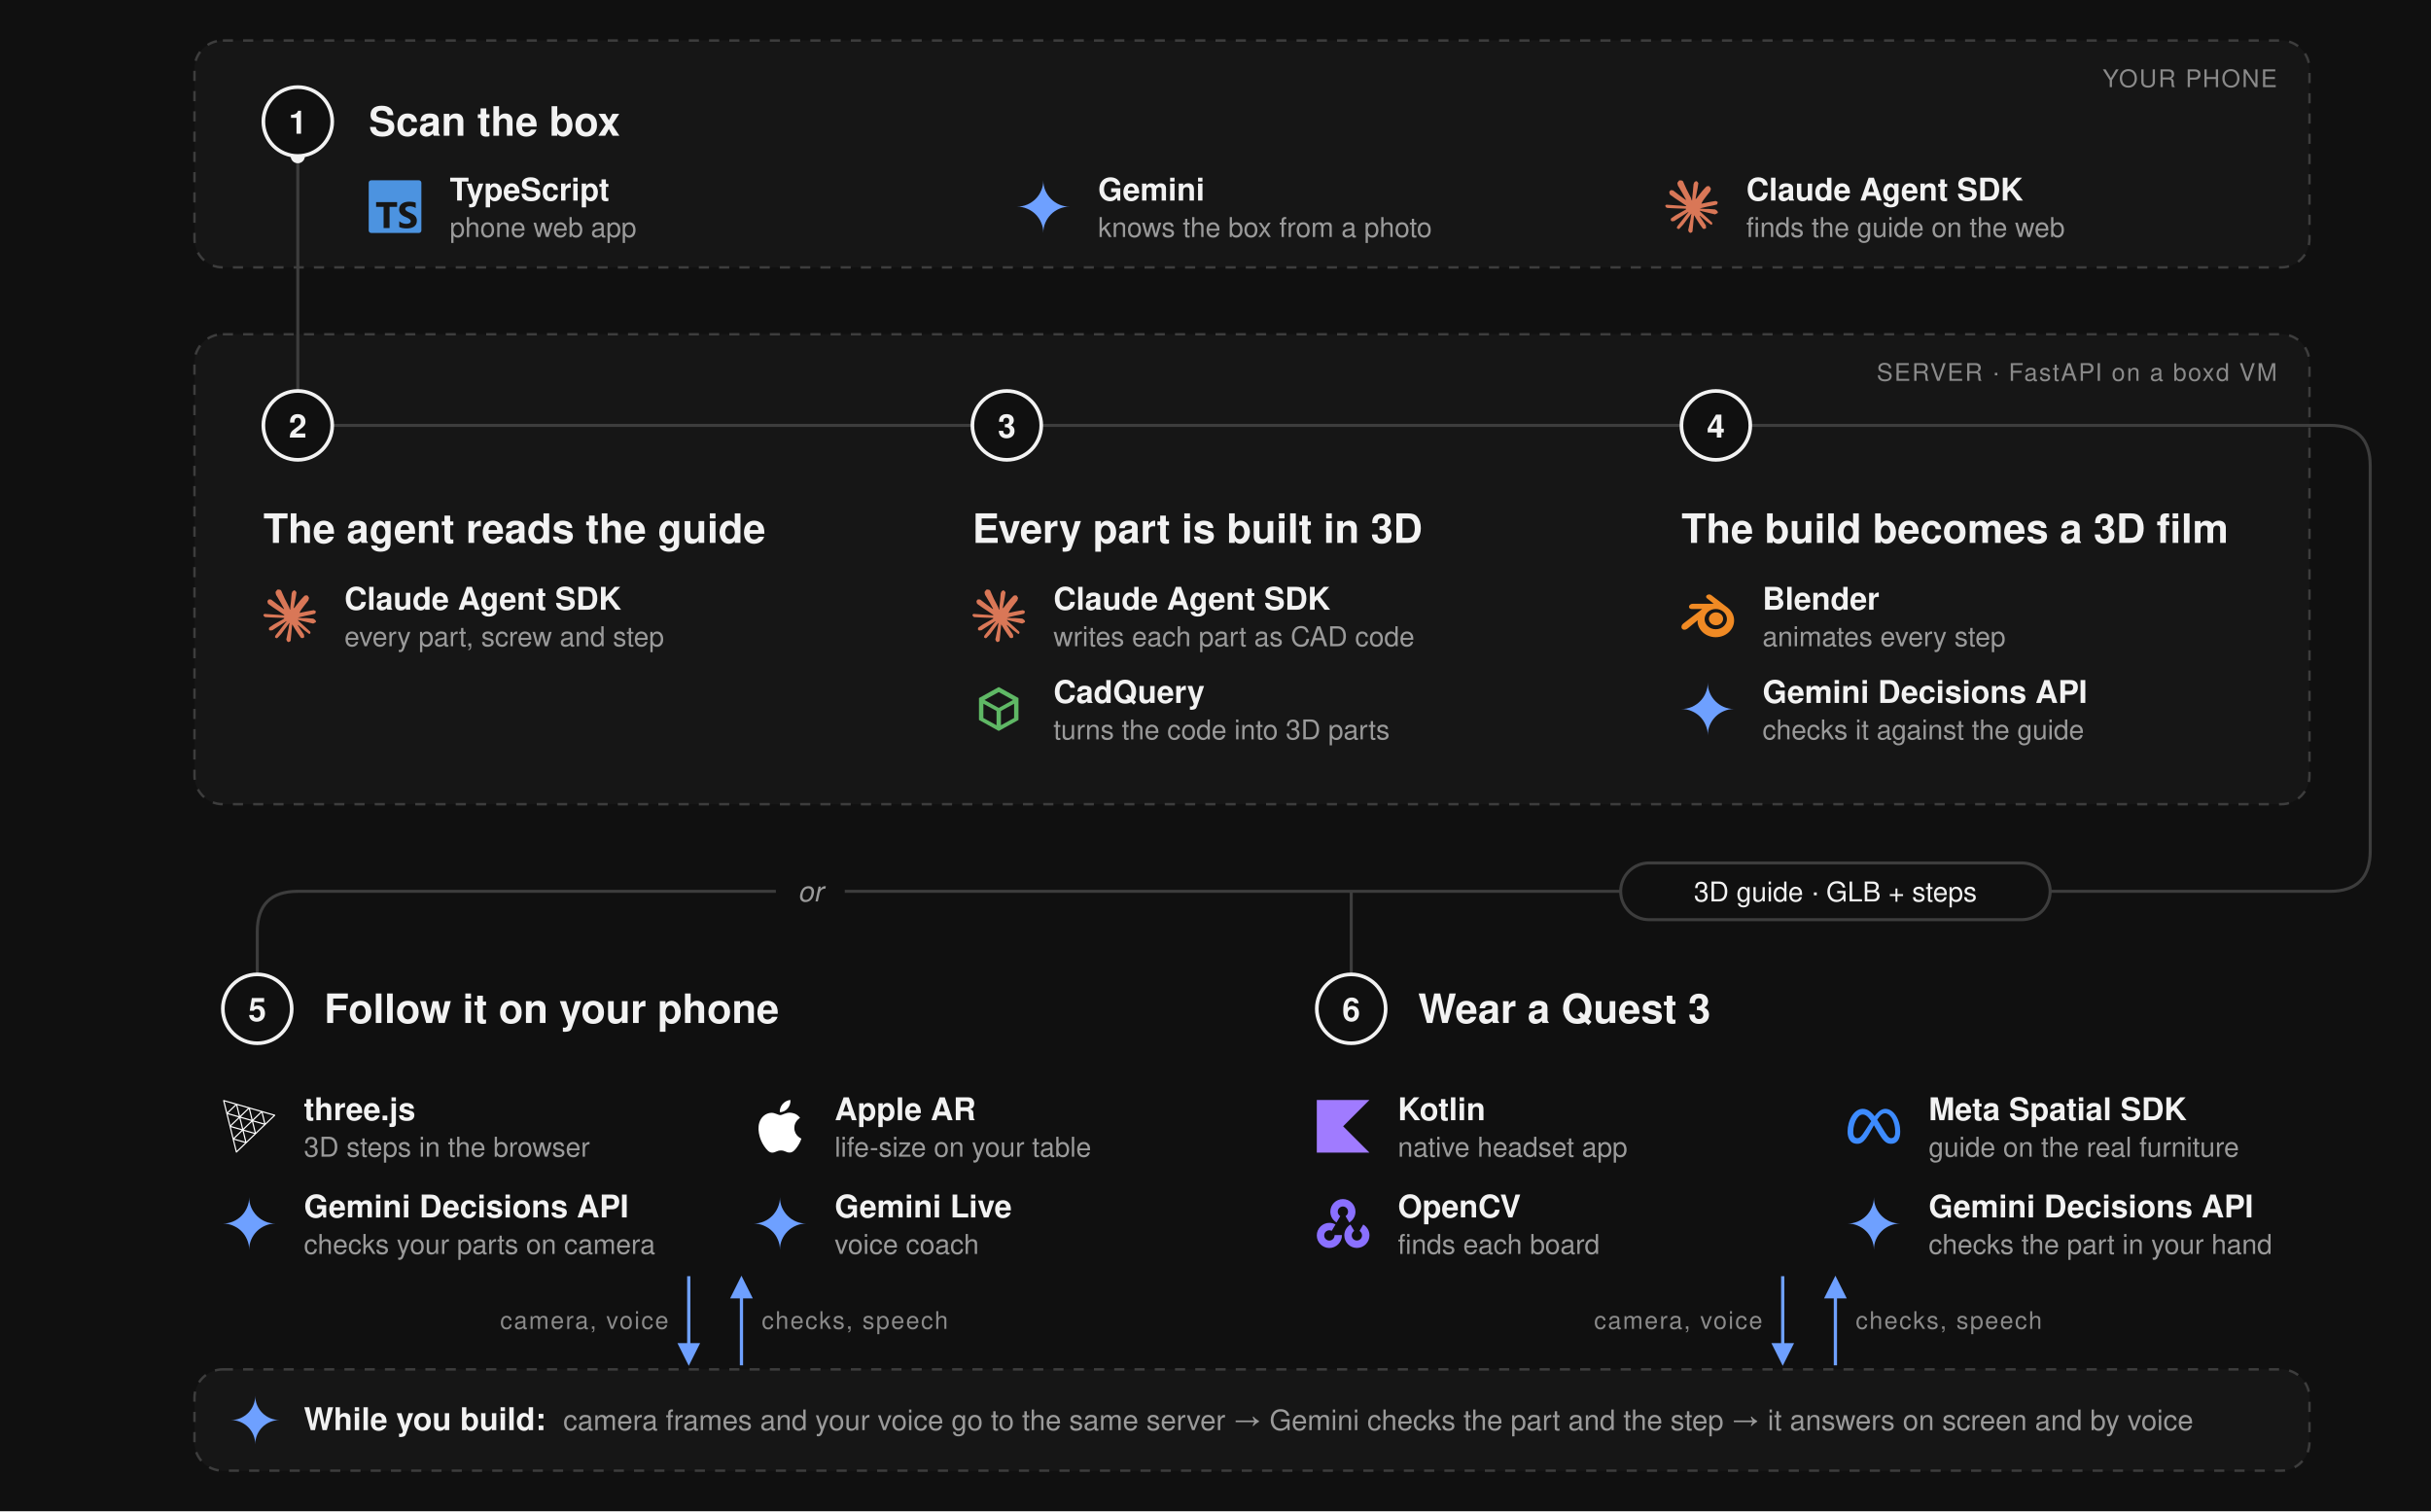
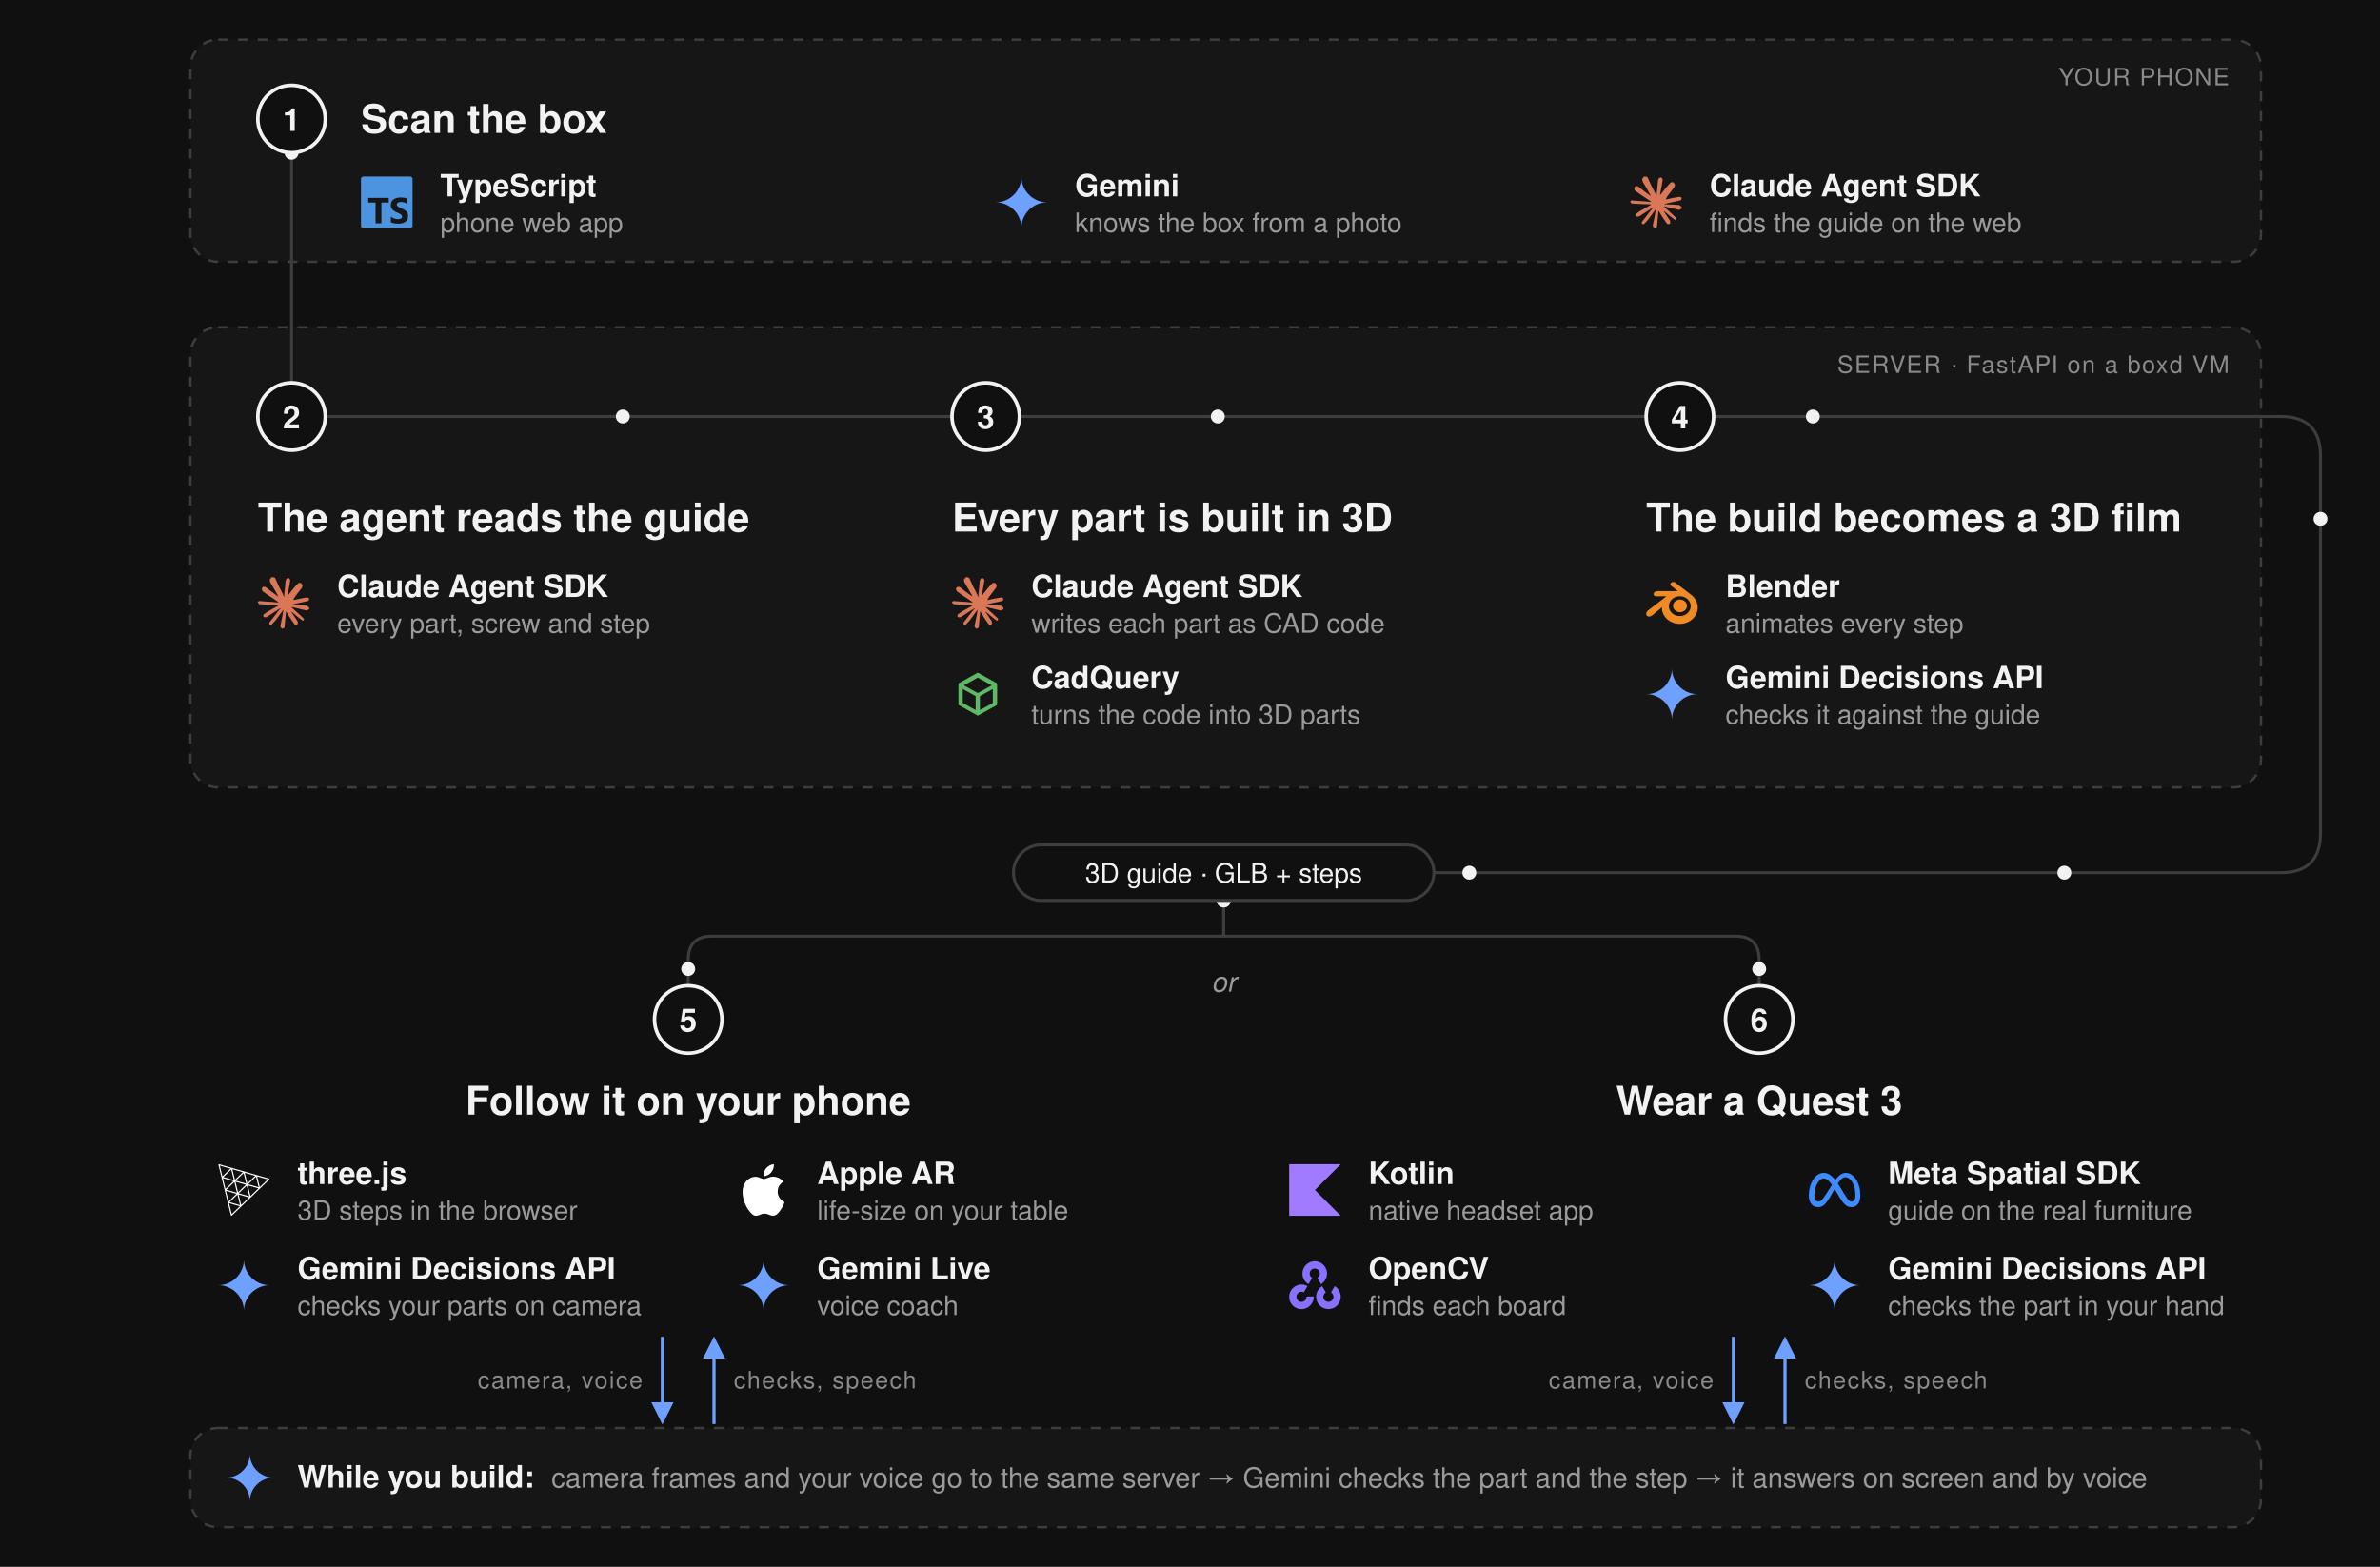
- <svg xmlns="http://www.w3.org/2000/svg" viewBox="0 0 1200 746" width="1200" height="746" role="img" aria-label="How it works, top to bottom. 1 Scan the box: TypeScript web app, Gemini, Claude Agent SDK web search. Then on the server, a FastAPI app on a boxd VM: 2 the agent reads the guide (Claude Agent SDK), 3 every part is built in 3D (Claude Agent SDK, CadQuery), 4 the build becomes a 3D film (Blender, Gemini Decisions API). The 3D guide then goes to either 5 your phone (three.js, Apple AR, Gemini Decisions API, Gemini Live) or 6 a Quest 3 (Kotlin, Meta Spatial SDK, OpenCV, Gemini Decisions API). While you build, camera frames and voice go to the server and checks and speech come back">
-   <style>text{font-family:"Helvetica Neue",Helvetica,Arial,sans-serif}.t{font-size:20px;font-weight:600;fill:#f2f2f2}.n{font-size:15.5px;font-weight:600;fill:#f2f2f2}.r{font-size:13.5px;fill:#9a9a9a}.no{font-size:16px;font-weight:600;fill:#f2f2f2;text-anchor:middle}.or{font-size:14px;fill:#9a9a9a;text-anchor:middle;font-style:italic}.rail{fill:none;stroke:#3d3d3d;stroke-width:1.5}.zone{fill:#161616;stroke:#3d3d3d;stroke-width:1.2;stroke-dasharray:5 5}.zl{font-size:12px;fill:#8a8a8a;letter-spacing:.06em}.tag{font-size:13.5px;fill:#f2f2f2;text-anchor:middle}.fb{fill:none;stroke:#6ea0ff;stroke-width:1.6}.dot{fill:none;stroke:#f2f2f2;stroke-width:7;stroke-linecap:round;stroke-dasharray:.1 2700;animation:run 9s linear infinite}@keyframes run{from{stroke-dashoffset:0}to{stroke-dashoffset:-2700}}@media (prefers-reduced-motion:reduce){.dot{display:none}}</style>
+ <svg xmlns="http://www.w3.org/2000/svg" viewBox="0 0 1200 790" width="1200" height="790" role="img" aria-label="How it works, top to bottom. 1 Scan the box: TypeScript web app, Gemini, Claude Agent SDK web search. Then on the server, a FastAPI app on a boxd VM: 2 the agent reads the guide (Claude Agent SDK), 3 every part is built in 3D (Claude Agent SDK, CadQuery), 4 the build becomes a 3D film (Blender, Gemini Decisions API). The 3D guide then goes to either 5 your phone (three.js, Apple AR, Gemini Decisions API, Gemini Live) or 6 a Quest 3 (Kotlin, Meta Spatial SDK, OpenCV, Gemini Decisions API). While you build, camera frames and voice go to the server and checks and speech come back">
+   <style>text{font-family:"Helvetica Neue",Helvetica,Arial,sans-serif}.t{font-size:20px;font-weight:600;fill:#f2f2f2}.n{font-size:15.5px;font-weight:600;fill:#f2f2f2}.r{font-size:13.5px;fill:#9a9a9a}.no{font-size:16px;font-weight:600;fill:#f2f2f2;text-anchor:middle}.or{font-size:14px;fill:#9a9a9a;text-anchor:middle;font-style:italic}.rail{fill:none;stroke:#3d3d3d;stroke-width:1.5}.zone{fill:#161616;stroke:#3d3d3d;stroke-width:1.2;stroke-dasharray:5 5}.zl{font-size:12px;fill:#8a8a8a;letter-spacing:.06em}.tag{font-size:13.5px;fill:#f2f2f2;text-anchor:middle}.fb{fill:none;stroke:#6ea0ff;stroke-width:1.6}.dot{fill:none;stroke:#f2f2f2;stroke-width:7;stroke-linecap:round;stroke-dasharray:.01 300}.d1{animation:trunk 9s linear infinite}.d2{animation:fork 9s linear infinite}@keyframes trunk{0%{stroke-dashoffset:0;opacity:1}85%{stroke-dashoffset:-100;opacity:1}85.1%,100%{stroke-dashoffset:-100;opacity:0}}@keyframes fork{0%,84.9%{stroke-dashoffset:0;opacity:0}85%{stroke-dashoffset:0;opacity:1}100%{stroke-dashoffset:-100;opacity:1}}@media (prefers-reduced-motion:reduce){.dot{display:none}}</style>
  <defs>
    <marker id="a" viewBox="0 0 10 10" refX="8" refY="5" markerWidth="7" markerHeight="7" orient="auto-start-reverse">
      <path d="M0 0L10 5L0 10z" fill="#6ea0ff" />
    </marker>
  </defs>
-   <rect width="1200" height="746" fill="#101010" />
+   <rect width="1200" height="790" fill="#101010" />
  <rect x="96" y="20" width="1044" height="112" rx="14" class="zone" />
  <text x="1124" y="43" class="zl" style="text-anchor:end">YOUR PHONE</text>
  <rect x="96" y="165" width="1044" height="232" rx="14" class="zone" />
  <text x="1124" y="188" class="zl" style="text-anchor:end">SERVER · FastAPI on a boxd VM</text>
-   <path class="rail" d="M147 77V210H1150Q1170 210 1170 230V420Q1170 440 1150 440H147Q127 440 127 460V481" />
-   <path class="rail" d="M667 440V481" />
-   <path class="dot" d="M147 77V210H1150Q1170 210 1170 230V420Q1170 440 1150 440H147Q127 440 127 460V481" />
+   <path class="rail" d="M147 77V210H1150Q1170 210 1170 230V420Q1170 440 1150 440H723" />
+   <path class="rail" d="M617 454V472H359Q347 472 347 484V497" />
+   <path class="rail" d="M617 454V472H875Q887 472 887 484V497" />
+   <path class="dot d1" pathLength="100" d="M147 77V210H1150Q1170 210 1170 230V420Q1170 440 1150 440H723" />
+   <path class="dot d2" pathLength="100" d="M617 454V472H359Q347 472 347 484V497" />
+   <path class="dot d2" pathLength="100" d="M617 454V472H875Q887 472 887 484V497" />
  <circle cx="147" cy="60" r="17" fill="#101010" stroke="#f2f2f2" stroke-width="1.8" />
  <text x="147" y="66" class="no">1</text>
  <text x="182" y="67" class="t">Scan the box</text>
  <path transform="translate(182,89) scale(1.0833)" fill="#4c93e0" d="M1.125 0C.502 0 0 .502 0 1.125v21.75C0 23.498.502 24 1.125 24h21.75c.623 0 1.125-.502 1.125-1.125V1.125C24 .502 23.498 0 22.875 0zm17.363 9.75c.612 0 1.154.037 1.627.111a6.38 6.38 0 0 1 1.306.34v2.458a3.95 3.95 0 0 0-.643-.361 5.093 5.093 0 0 0-.717-.26 5.453 5.453 0 0 0-1.426-.2c-.3 0-.573.028-.819.086a2.1 2.1 0 0 0-.623.242c-.17.104-.3.229-.393.374a.888.888 0 0 0-.14.49c0 .196.053.373.156.529.104.156.252.304.443.444s.423.276.696.41c.273.135.582.274.926.416.47.197.892.407 1.266.628.374.222.695.473.963.753.268.279.472.598.614.957.142.359.214.776.214 1.253 0 .657-.125 1.21-.373 1.656a3.033 3.033 0 0 1-1.012 1.085 4.38 4.38 0 0 1-1.487.596c-.566.12-1.163.18-1.79.18a9.916 9.916 0 0 1-1.84-.164 5.544 5.544 0 0 1-1.512-.493v-2.63a5.033 5.033 0 0 0 3.237 1.2c.333 0 .624-.03.872-.09.249-.06.456-.144.623-.25.166-.108.29-.234.373-.38a1.023 1.023 0 0 0-.074-1.089 2.12 2.12 0 0 0-.537-.5 5.597 5.597 0 0 0-.807-.444 27.72 27.72 0 0 0-1.007-.436c-.918-.383-1.602-.852-2.053-1.405-.45-.553-.676-1.222-.676-2.005 0-.614.123-1.141.369-1.582.246-.441.58-.804 1.004-1.089a4.494 4.494 0 0 1 1.47-.629 7.536 7.536 0 0 1 1.77-.201zm-15.113.188h9.563v2.166H9.506v9.646H6.789v-9.646H3.375z" />
  <text x="222" y="99" class="n">TypeScript</text>
  <text x="222" y="117" class="r">phone web app</text>
  <path transform="translate(502,89) scale(1.0833)" fill="#6ea0ff" d="M11.04 19.32Q12 21.51 12 24q0-2.49.93-4.68.96-2.19 2.58-3.81t3.81-2.55Q21.51 12 24 12q-2.49 0-4.68-.93a12.3 12.3 0 0 1-3.81-2.58 12.3 12.3 0 0 1-2.58-3.81Q12 2.49 12 0q0 2.49-.96 4.68-.93 2.19-2.55 3.81a12.3 12.3 0 0 1-3.81 2.58Q2.49 12 0 12q2.49 0 4.68.96 2.19.93 3.81 2.55t2.55 3.81" />
  <text x="542" y="99" class="n">Gemini</text>
  <text x="542" y="117" class="r">knows the box from a photo</text>
  <path transform="translate(822,89) scale(1.0833)" fill="#D97757" d="m4.714 15.956 4.717-2.647.079-.231-.079-.128h-.231l-.789-.049-2.696-.073-2.337-.097-2.265-.121-.571-.121-.534-.704.055-.352.48-.322.686.061 1.518.103 2.277.158 1.651.097 2.447.255h.389l.055-.158-.134-.097-.103-.097L6.973 9.836l-2.55-1.688-1.336-.971-.723-.492-.364-.461-.158-1.008.656-.723.88.061.225.061.892.686 1.906 1.475 2.489 1.834.364.303.146-.103.018-.073-.164-.273-1.354-2.447-1.445-2.489-.643-1.032-.17-.619c-.061-.255-.103-.467-.103-.729L6.287.134 6.7 0l.996.134.419.364.619 1.415 1.002 2.228 1.554 3.03.455.898.243.832.091.255h.158v-.146l.128-1.706.237-2.095.231-2.696.079-.759.376-.911.747-.492.583.279.48.686-.067.443-.285 1.852-.559 2.902-.364 1.943h.212l.243-.243.984-1.305 1.651-2.064.729-.82.85-.905.546-.431h1.032l.759 1.129-.34 1.166-1.062 1.348-.88 1.141-1.263 1.7-.789 1.36.073.109.188-.018 2.853-.607 1.542-.279 1.84-.316.832.389.091.395-.328.807-1.967.486-2.307.461-3.436.814-.043.03.049.061 1.548.146.662.036h1.621l3.018.225.789.522.474.638-.079.486-1.214.619-1.639-.389-3.825-.911-1.311-.328h-.182v.109l1.093 1.069 2.003 1.809 2.507 2.331.128.577-.322.455-.34-.049-2.204-1.657-.85-.747-1.925-1.621h-.128v.17l.443.65 2.344 3.521.121 1.081-.17.352-.607.212-.668-.121-1.372-1.925L14.38 17.959l-1.141-1.943-.14.079-.674 7.255-.316.37-.729.279-.607-.461-.322-.747.322-1.475.389-1.925.316-1.53.285-1.9.17-.631-.012-.043-.14.018-1.433 1.967-2.18 2.945-1.724 1.846-.413.164-.716-.37.067-.662.401-.589 2.386-3.036 1.439-1.882.929-1.087-.006-.158h-.055l-6.338 4.116-1.129.146-.486-.455.061-.747.231-.243 1.906-1.311Z" />
  <text x="862" y="99" class="n">Claude Agent SDK</text>
  <text x="862" y="117" class="r">finds the guide on the web</text>
  <circle cx="147" cy="210" r="17" fill="#101010" stroke="#f2f2f2" stroke-width="1.8" />
  <text x="147" y="216" class="no">2</text>
  <text x="130" y="268" class="t">The agent reads the guide</text>
  <path transform="translate(130,291) scale(1.0833)" fill="#D97757" d="m4.714 15.956 4.717-2.647.079-.231-.079-.128h-.231l-.789-.049-2.696-.073-2.337-.097-2.265-.121-.571-.121-.534-.704.055-.352.48-.322.686.061 1.518.103 2.277.158 1.651.097 2.447.255h.389l.055-.158-.134-.097-.103-.097L6.973 9.836l-2.55-1.688-1.336-.971-.723-.492-.364-.461-.158-1.008.656-.723.88.061.225.061.892.686 1.906 1.475 2.489 1.834.364.303.146-.103.018-.073-.164-.273-1.354-2.447-1.445-2.489-.643-1.032-.17-.619c-.061-.255-.103-.467-.103-.729L6.287.134 6.7 0l.996.134.419.364.619 1.415 1.002 2.228 1.554 3.03.455.898.243.832.091.255h.158v-.146l.128-1.706.237-2.095.231-2.696.079-.759.376-.911.747-.492.583.279.48.686-.067.443-.285 1.852-.559 2.902-.364 1.943h.212l.243-.243.984-1.305 1.651-2.064.729-.82.85-.905.546-.431h1.032l.759 1.129-.34 1.166-1.062 1.348-.88 1.141-1.263 1.7-.789 1.36.073.109.188-.018 2.853-.607 1.542-.279 1.84-.316.832.389.091.395-.328.807-1.967.486-2.307.461-3.436.814-.043.03.049.061 1.548.146.662.036h1.621l3.018.225.789.522.474.638-.079.486-1.214.619-1.639-.389-3.825-.911-1.311-.328h-.182v.109l1.093 1.069 2.003 1.809 2.507 2.331.128.577-.322.455-.34-.049-2.204-1.657-.85-.747-1.925-1.621h-.128v.17l.443.65 2.344 3.521.121 1.081-.17.352-.607.212-.668-.121-1.372-1.925L14.38 17.959l-1.141-1.943-.14.079-.674 7.255-.316.37-.729.279-.607-.461-.322-.747.322-1.475.389-1.925.316-1.53.285-1.9.17-.631-.012-.043-.14.018-1.433 1.967-2.18 2.945-1.724 1.846-.413.164-.716-.37.067-.662.401-.589 2.386-3.036 1.439-1.882.929-1.087-.006-.158h-.055l-6.338 4.116-1.129.146-.486-.455.061-.747.231-.243 1.906-1.311Z" />
  <text x="170" y="301" class="n">Claude Agent SDK</text>
  <text x="170" y="319" class="r">every part, screw and step</text>
  <circle cx="497" cy="210" r="17" fill="#101010" stroke="#f2f2f2" stroke-width="1.8" />
  <text x="497" y="216" class="no">3</text>
  <text x="480" y="268" class="t">Every part is built in 3D</text>
  <path transform="translate(480,291) scale(1.0833)" fill="#D97757" d="m4.714 15.956 4.717-2.647.079-.231-.079-.128h-.231l-.789-.049-2.696-.073-2.337-.097-2.265-.121-.571-.121-.534-.704.055-.352.48-.322.686.061 1.518.103 2.277.158 1.651.097 2.447.255h.389l.055-.158-.134-.097-.103-.097L6.973 9.836l-2.55-1.688-1.336-.971-.723-.492-.364-.461-.158-1.008.656-.723.88.061.225.061.892.686 1.906 1.475 2.489 1.834.364.303.146-.103.018-.073-.164-.273-1.354-2.447-1.445-2.489-.643-1.032-.17-.619c-.061-.255-.103-.467-.103-.729L6.287.134 6.7 0l.996.134.419.364.619 1.415 1.002 2.228 1.554 3.03.455.898.243.832.091.255h.158v-.146l.128-1.706.237-2.095.231-2.696.079-.759.376-.911.747-.492.583.279.48.686-.067.443-.285 1.852-.559 2.902-.364 1.943h.212l.243-.243.984-1.305 1.651-2.064.729-.82.85-.905.546-.431h1.032l.759 1.129-.34 1.166-1.062 1.348-.88 1.141-1.263 1.7-.789 1.36.073.109.188-.018 2.853-.607 1.542-.279 1.84-.316.832.389.091.395-.328.807-1.967.486-2.307.461-3.436.814-.043.03.049.061 1.548.146.662.036h1.621l3.018.225.789.522.474.638-.079.486-1.214.619-1.639-.389-3.825-.911-1.311-.328h-.182v.109l1.093 1.069 2.003 1.809 2.507 2.331.128.577-.322.455-.34-.049-2.204-1.657-.85-.747-1.925-1.621h-.128v.17l.443.65 2.344 3.521.121 1.081-.17.352-.607.212-.668-.121-1.372-1.925L14.38 17.959l-1.141-1.943-.14.079-.674 7.255-.316.37-.729.279-.607-.461-.322-.747.322-1.475.389-1.925.316-1.53.285-1.9.17-.631-.012-.043-.14.018-1.433 1.967-2.18 2.945-1.724 1.846-.413.164-.716-.37.067-.662.401-.589 2.386-3.036 1.439-1.882.929-1.087-.006-.158h-.055l-6.338 4.116-1.129.146-.486-.455.061-.747.231-.243 1.906-1.311Z" />
  <text x="520" y="301" class="n">Claude Agent SDK</text>
  <text x="520" y="319" class="r">writes each part as CAD code</text>
  <path transform="translate(480,337) scale(1.0833)" fill="#5fb865" d="M12 2 3 7v10l9 5 9-5V7zm0 2.3 6.5 3.6L12 11.5 5.5 7.9zM5 9.6l6 3.3v6.5l-6-3.3zm14 0v6.5l-6 3.3v-6.5z" />
  <text x="520" y="347" class="n">CadQuery</text>
  <text x="520" y="365" class="r">turns the code into 3D parts</text>
  <circle cx="847" cy="210" r="17" fill="#101010" stroke="#f2f2f2" stroke-width="1.8" />
  <text x="847" y="216" class="no">4</text>
  <text x="830" y="268" class="t">The build becomes a 3D film</text>
  <path transform="translate(830,291) scale(1.0833)" fill="#f08a24" d="M12.51 13.214c.046-.8.438-1.506 1.03-2.006a3.424 3.424 0 0 1 2.212-.79c.85 0 1.631.3 2.211.79.592.5.983 1.206 1.028 2.005.045.823-.285 1.586-.865 2.153a3.389 3.389 0 0 1-2.374.938 3.393 3.393 0 0 1-2.376-.938c-.58-.567-.91-1.33-.865-2.152M7.35 14.831c.006.314.106.922.256 1.398a7.372 7.372 0 0 0 1.593 2.757 8.227 8.227 0 0 0 2.787 2.001 8.947 8.947 0 0 0 3.66.76 8.964 8.964 0 0 0 3.657-.772 8.285 8.285 0 0 0 2.785-2.01 7.428 7.428 0 0 0 1.592-2.762 6.964 6.964 0 0 0 .25-3.074 7.123 7.123 0 0 0-1.016-2.779 7.764 7.764 0 0 0-1.852-2.043h.002L13.566 2.55l-.02-.015c-.492-.378-1.319-.376-1.86.002-.547.382-.609 1.015-.123 1.415l-.001.001 3.126 2.543-9.53.01h-.013c-.788.001-1.545.518-1.695 1.172-.154.665.38 1.217 1.2 1.22V8.9l4.83-.01-8.62 6.617-.034.025c-.813.622-1.075 1.658-.563 2.313.52.667 1.625.668 2.447.004L7.414 14s-.069.52-.063.831zm12.09 1.741c-.97.988-2.326 1.548-3.795 1.55-1.47.004-2.827-.552-3.797-1.538a4.51 4.51 0 0 1-1.036-1.622 4.282 4.282 0 0 1 .282-3.519 4.702 4.702 0 0 1 1.153-1.371c.942-.768 2.141-1.183 3.396-1.185 1.256-.002 2.455.41 3.398 1.175.48.391.87.854 1.152 1.367a4.28 4.28 0 0 1 .522 1.706 4.236 4.236 0 0 1-.239 1.811 4.54 4.54 0 0 1-1.035 1.626" />
  <text x="870" y="301" class="n">Blender</text>
  <text x="870" y="319" class="r">animates every step</text>
  <path transform="translate(830,337) scale(1.0833)" fill="#6ea0ff" d="M11.04 19.32Q12 21.51 12 24q0-2.49.93-4.68.96-2.19 2.58-3.81t3.81-2.55Q21.51 12 24 12q-2.49 0-4.68-.93a12.3 12.3 0 0 1-3.81-2.58 12.3 12.3 0 0 1-2.58-3.81Q12 2.49 12 0q0 2.49-.96 4.68-.93 2.19-2.55 3.81a12.3 12.3 0 0 1-3.81 2.58Q2.49 12 0 12q2.49 0 4.68.96 2.19.93 3.81 2.55t2.55 3.81" />
  <text x="870" y="347" class="n">Gemini Decisions API</text>
  <text x="870" y="365" class="r">checks it against the guide</text>
-   <rect x="383" y="428" width="34" height="24" fill="#101010" />
-   <text x="400" y="445" class="or">or</text>
-   <rect x="800" y="426" width="212" height="28" rx="14" fill="#101010" stroke="#3d3d3d" stroke-width="1.5" />
-   <text x="906" y="445" class="tag">3D guide · GLB + steps</text>
-   <circle cx="127" cy="498" r="17" fill="#101010" stroke="#f2f2f2" stroke-width="1.8" />
-   <text x="127" y="504" class="no">5</text>
-   <text x="160" y="505" class="t">Follow it on your phone</text>
-   <path transform="translate(110,543) scale(1.0833)" fill="#ffffff" d="M.38 0a.268.268 0 0 0-.256.332l2.894 11.716a.268.268 0 0 0 .01.04l2.89 11.708a.268.268 0 0 0 .447.128L23.802 7.15a.268.268 0 0 0-.112-.45l-5.784-1.667a.268.268 0 0 0-.123-.035L6.38 1.715a.268.268 0 0 0-.144-.04L.456.01A.268.268 0 0 0 .38 0zm.374.654L5.71 2.08 1.99 5.664zM6.61 2.34l4.864 1.4-3.65 3.515zm-.522.12l1.217 4.926-4.877-1.4zm6.28 1.538l4.878 1.404-3.662 3.53zm-.52.13l1.208 4.9-4.853-1.392zm6.3 1.534l4.947 1.424-3.715 3.574zm-.524.12l1.215 4.926-4.876-1.398zm-15.432.696l4.964 1.424-3.726 3.586zM8.047 8.15l4.877 1.4-3.66 3.527zm-.518.137l1.236 5.017-4.963-1.432zm6.274 1.535l4.965 1.425-3.73 3.586zm-.52.127l1.235 5.012-4.958-1.43zm-9.63 2.438l4.873 1.406-3.656 3.523zm5.854 1.687l4.863 1.403-3.648 3.51zm-.54.04l1.214 4.927-4.875-1.4zm-3.896 4.02l5.037 1.442-3.782 3.638z" />
-   <text x="150" y="553" class="n">three.js</text>
-   <text x="150" y="571" class="r">3D steps in the browser</text>
-   <path transform="translate(372,543) scale(1.0833)" fill="#ffffff" d="M12.152 6.896c-.948 0-2.415-1.078-3.96-1.04-2.04.027-3.91 1.183-4.961 3.014-2.117 3.675-.546 9.103 1.519 12.09 1.013 1.454 2.208 3.09 3.792 3.039 1.52-.065 2.09-.987 3.935-.987 1.831 0 2.35.987 3.96.948 1.637-.026 2.676-1.48 3.676-2.948 1.156-1.688 1.636-3.325 1.662-3.415-.039-.013-3.182-1.221-3.22-4.857-.026-3.04 2.48-4.494 2.597-4.559-1.429-2.09-3.623-2.324-4.39-2.376-2-.156-3.675 1.09-4.61 1.09zM15.53 3.83c.843-1.012 1.4-2.427 1.245-3.83-1.207.052-2.662.805-3.532 1.818-.78.896-1.454 2.338-1.273 3.714 1.338.104 2.715-.688 3.559-1.701" />
-   <text x="412" y="553" class="n">Apple AR</text>
-   <text x="412" y="571" class="r">life-size on your table</text>
-   <path transform="translate(110,591) scale(1.0833)" fill="#6ea0ff" d="M11.04 19.32Q12 21.51 12 24q0-2.49.93-4.68.96-2.19 2.58-3.81t3.81-2.55Q21.51 12 24 12q-2.49 0-4.68-.93a12.3 12.3 0 0 1-3.81-2.58 12.3 12.3 0 0 1-2.58-3.81Q12 2.49 12 0q0 2.49-.96 4.68-.93 2.19-2.55 3.81a12.3 12.3 0 0 1-3.81 2.58Q2.49 12 0 12q2.49 0 4.68.96 2.19.93 3.81 2.55t2.55 3.81" />
-   <text x="150" y="601" class="n">Gemini Decisions API</text>
-   <text x="150" y="619" class="r">checks your parts on camera</text>
-   <path transform="translate(372,591) scale(1.0833)" fill="#6ea0ff" d="M11.04 19.32Q12 21.51 12 24q0-2.49.93-4.68.96-2.19 2.58-3.81t3.81-2.55Q21.51 12 24 12q-2.49 0-4.68-.93a12.3 12.3 0 0 1-3.81-2.58 12.3 12.3 0 0 1-2.58-3.81Q12 2.49 12 0q0 2.49-.96 4.68-.93 2.19-2.55 3.81a12.3 12.3 0 0 1-3.81 2.58Q2.49 12 0 12q2.49 0 4.68.96 2.19.93 3.81 2.55t2.55 3.81" />
-   <text x="412" y="601" class="n">Gemini Live</text>
-   <text x="412" y="619" class="r">voice coach</text>
-   <path d="M340 630V672" class="fb" marker-end="url(#a)" />
-   <path d="M366 674V632" class="fb" marker-end="url(#a)" />
-   <text x="330" y="656" class="zl" style="text-anchor:end">camera, voice</text>
-   <text x="376" y="656" class="zl">checks, speech</text>
-   <circle cx="667" cy="498" r="17" fill="#101010" stroke="#f2f2f2" stroke-width="1.8" />
-   <text x="667" y="504" class="no">6</text>
-   <text x="700" y="505" class="t">Wear a Quest 3</text>
-   <path transform="translate(650,543) scale(1.0833)" fill="#a07bff" d="M24 24H0V0h24L12 12Z" />
-   <text x="690" y="553" class="n">Kotlin</text>
-   <text x="690" y="571" class="r">native headset app</text>
-   <path transform="translate(912,543) scale(1.0833)" fill="#3d8bff" d="M6.915 4.03c-1.968 0-3.683 1.28-4.871 3.113C.704 9.208 0 11.883 0 14.449c0 .706.07 1.369.21 1.973a6.624 6.624 0 0 0 .265.86 5.297 5.297 0 0 0 .371.761c.696 1.159 1.818 1.927 3.593 1.927 1.497 0 2.633-.671 3.965-2.444.76-1.012 1.144-1.626 2.663-4.32l.756-1.339.186-.325c.061.1.121.196.183.3l2.152 3.595c.724 1.21 1.665 2.556 2.47 3.314 1.046.987 1.992 1.22 3.06 1.22 1.075 0 1.876-.355 2.455-.843a3.743 3.743 0 0 0 .81-.973c.542-.939.861-2.127.861-3.745 0-2.72-.681-5.357-2.084-7.45-1.282-1.912-2.957-2.93-4.716-2.93-1.047 0-2.088.467-3.053 1.308-.652.57-1.257 1.29-1.82 2.05-.69-.875-1.335-1.547-1.958-2.056-1.182-.966-2.315-1.303-3.454-1.303zm10.16 2.053c1.147 0 2.188.758 2.992 1.999 1.132 1.748 1.647 4.195 1.647 6.4 0 1.548-.368 2.9-1.839 2.9-.58 0-1.027-.23-1.664-1.004-.496-.601-1.343-1.878-2.832-4.358l-.617-1.028a44.908 44.908 0 0 0-1.255-1.98c.07-.109.141-.224.211-.327 1.12-1.667 2.118-2.602 3.358-2.602zm-10.201.553c1.265 0 2.058.791 2.675 1.446.307.327.737.871 1.234 1.579l-1.02 1.566c-.757 1.163-1.882 3.017-2.837 4.338-1.191 1.649-1.81 1.817-2.486 1.817-.524 0-1.038-.237-1.383-.794-.263-.426-.464-1.13-.464-2.046 0-2.221.63-4.535 1.66-6.088.454-.687.964-1.226 1.533-1.533a2.264 2.264 0 0 1 1.088-.285z" />
-   <text x="952" y="553" class="n">Meta Spatial SDK</text>
-   <text x="952" y="571" class="r">guide on the real furniture</text>
-   <path transform="translate(650,591) scale(1.0833)" fill="#8a70ff" d="M11.899.853C8.735.853 6.17 3.417 6.17 6.582c0 2.102 1.132 3.94 2.82 4.937l1.641-2.785c.041-.07.018-.159-.05-.205-.623-.423-1.033-1.137-1.033-1.947 0-1.298 1.052-2.35 2.35-2.35 1.298 0 2.35 1.052 2.35 2.35 0 .81-.409 1.524-1.033 1.947-.067.045-.091.135-.05.205l1.641 2.785c1.688-.997 2.82-2.835 2.82-4.937 0-3.164-2.565-5.729-5.729-5.729zm-6.17 10.837C2.565 11.689 0 14.254 0 17.418c0 3.164 2.565 5.729 5.729 5.729 3.18 0 5.807-2.7 5.728-5.876H8.231c-.085 0-.151.072-.152.156-.008 1.266-1.064 2.341-2.35 2.341-1.298 0-2.35-1.052-2.35-2.35 0-1.298 1.052-2.35 2.35-2.35.34 0 .663.072.955.202.071.032.157.008.196-.059l1.646-2.793c-.827-.464-1.782-.728-2.797-.728zm15.442.761l-1.637 2.788c-.041.07-.017.159.05.205.624.422 1.035 1.135 1.036 1.945.002 1.298-1.048 2.352-2.346 2.354-1.298.002-2.352-1.048-2.354-2.346-.002-.81.407-1.525 1.029-1.949.067-.046.09-.135.049-.205l-1.646-2.782c-1.686 1-2.815 2.839-2.811 4.941.006 3.164 2.575 5.725 5.739 5.719 3.164-.005 5.725-2.575 5.719-5.739-.004-2.102-1.139-3.938-2.828-4.932z" />
-   <text x="690" y="601" class="n">OpenCV</text>
-   <text x="690" y="619" class="r">finds each board</text>
-   <path transform="translate(912,591) scale(1.0833)" fill="#6ea0ff" d="M11.04 19.32Q12 21.51 12 24q0-2.49.93-4.68.96-2.19 2.58-3.81t3.81-2.55Q21.51 12 24 12q-2.49 0-4.68-.93a12.3 12.3 0 0 1-3.81-2.58 12.3 12.3 0 0 1-2.58-3.81Q12 2.49 12 0q0 2.49-.96 4.68-.93 2.19-2.55 3.81a12.3 12.3 0 0 1-3.81 2.58Q2.49 12 0 12q2.49 0 4.68.96 2.19.93 3.81 2.55t2.55 3.81" />
-   <text x="952" y="601" class="n">Gemini Decisions API</text>
-   <text x="952" y="619" class="r">checks the part in your hand</text>
-   <path d="M880 630V672" class="fb" marker-end="url(#a)" />
-   <path d="M906 674V632" class="fb" marker-end="url(#a)" />
-   <text x="870" y="656" class="zl" style="text-anchor:end">camera, voice</text>
-   <text x="916" y="656" class="zl">checks, speech</text>
-   <rect x="96" y="676" width="1044" height="50" rx="14" class="zone" />
-   <path transform="translate(114,689)" fill="#6ea0ff" d="M11.04 19.32Q12 21.51 12 24q0-2.49.93-4.68.96-2.19 2.58-3.81t3.81-2.55Q21.51 12 24 12q-2.49 0-4.68-.93a12.3 12.3 0 0 1-3.81-2.58 12.3 12.3 0 0 1-2.58-3.81Q12 2.49 12 0q0 2.49-.96 4.68-.93 2.19-2.55 3.81a12.3 12.3 0 0 1-3.81 2.58Q2.49 12 0 12q2.49 0 4.68.96 2.19.93 3.81 2.55t2.55 3.81" />
-   <text x="150" y="706" class="n">While you build:</text>
-   <text x="278" y="706" class="r" style="font-size:14px">camera frames and your voice go to the same server  →  Gemini checks the part and the step  →  it answers on screen and by voice</text>
+   <rect x="511" y="426" width="212" height="28" rx="14" fill="#101010" stroke="#3d3d3d" stroke-width="1.5" />
+   <text x="617" y="445" class="tag">3D guide · GLB + steps</text>
+   <text x="617" y="500" class="or">or</text>
+   <circle cx="347" cy="514" r="17" fill="#101010" stroke="#f2f2f2" stroke-width="1.8" />
+   <text x="347" y="520" class="no">5</text>
+   <text x="347" y="562" class="t" style="text-anchor:middle">Follow it on your phone</text>
+   <path transform="translate(110,587) scale(1.0833)" fill="#ffffff" d="M.38 0a.268.268 0 0 0-.256.332l2.894 11.716a.268.268 0 0 0 .01.04l2.89 11.708a.268.268 0 0 0 .447.128L23.802 7.15a.268.268 0 0 0-.112-.45l-5.784-1.667a.268.268 0 0 0-.123-.035L6.38 1.715a.268.268 0 0 0-.144-.04L.456.01A.268.268 0 0 0 .38 0zm.374.654L5.71 2.08 1.99 5.664zM6.61 2.34l4.864 1.4-3.65 3.515zm-.522.12l1.217 4.926-4.877-1.4zm6.28 1.538l4.878 1.404-3.662 3.53zm-.52.13l1.208 4.9-4.853-1.392zm6.3 1.534l4.947 1.424-3.715 3.574zm-.524.12l1.215 4.926-4.876-1.398zm-15.432.696l4.964 1.424-3.726 3.586zM8.047 8.15l4.877 1.4-3.66 3.527zm-.518.137l1.236 5.017-4.963-1.432zm6.274 1.535l4.965 1.425-3.73 3.586zm-.52.127l1.235 5.012-4.958-1.43zm-9.63 2.438l4.873 1.406-3.656 3.523zm5.854 1.687l4.863 1.403-3.648 3.51zm-.54.04l1.214 4.927-4.875-1.4zm-3.896 4.02l5.037 1.442-3.782 3.638z" />
+   <text x="150" y="597" class="n">three.js</text>
+   <text x="150" y="615" class="r">3D steps in the browser</text>
+   <path transform="translate(372,587) scale(1.0833)" fill="#ffffff" d="M12.152 6.896c-.948 0-2.415-1.078-3.96-1.04-2.04.027-3.91 1.183-4.961 3.014-2.117 3.675-.546 9.103 1.519 12.09 1.013 1.454 2.208 3.09 3.792 3.039 1.52-.065 2.09-.987 3.935-.987 1.831 0 2.35.987 3.96.948 1.637-.026 2.676-1.48 3.676-2.948 1.156-1.688 1.636-3.325 1.662-3.415-.039-.013-3.182-1.221-3.22-4.857-.026-3.04 2.48-4.494 2.597-4.559-1.429-2.09-3.623-2.324-4.39-2.376-2-.156-3.675 1.09-4.61 1.09zM15.53 3.83c.843-1.012 1.4-2.427 1.245-3.83-1.207.052-2.662.805-3.532 1.818-.78.896-1.454 2.338-1.273 3.714 1.338.104 2.715-.688 3.559-1.701" />
+   <text x="412" y="597" class="n">Apple AR</text>
+   <text x="412" y="615" class="r">life-size on your table</text>
+   <path transform="translate(110,635) scale(1.0833)" fill="#6ea0ff" d="M11.04 19.32Q12 21.51 12 24q0-2.49.93-4.68.96-2.19 2.58-3.81t3.81-2.55Q21.51 12 24 12q-2.49 0-4.68-.93a12.3 12.3 0 0 1-3.81-2.58 12.3 12.3 0 0 1-2.58-3.81Q12 2.49 12 0q0 2.49-.96 4.68-.93 2.19-2.55 3.81a12.3 12.3 0 0 1-3.81 2.58Q2.49 12 0 12q2.49 0 4.68.96 2.19.93 3.81 2.55t2.55 3.81" />
+   <text x="150" y="645" class="n">Gemini Decisions API</text>
+   <text x="150" y="663" class="r">checks your parts on camera</text>
+   <path transform="translate(372,635) scale(1.0833)" fill="#6ea0ff" d="M11.04 19.32Q12 21.51 12 24q0-2.49.93-4.68.96-2.19 2.58-3.81t3.81-2.55Q21.51 12 24 12q-2.49 0-4.68-.93a12.3 12.3 0 0 1-3.81-2.58 12.3 12.3 0 0 1-2.58-3.81Q12 2.49 12 0q0 2.49-.96 4.68-.93 2.19-2.55 3.81a12.3 12.3 0 0 1-3.81 2.58Q2.49 12 0 12q2.49 0 4.68.96 2.19.93 3.81 2.55t2.55 3.81" />
+   <text x="412" y="645" class="n">Gemini Live</text>
+   <text x="412" y="663" class="r">voice coach</text>
+   <path d="M334 674V716" class="fb" marker-end="url(#a)" />
+   <path d="M360 718V676" class="fb" marker-end="url(#a)" />
+   <text x="324" y="700" class="zl" style="text-anchor:end">camera, voice</text>
+   <text x="370" y="700" class="zl">checks, speech</text>
+   <circle cx="887" cy="514" r="17" fill="#101010" stroke="#f2f2f2" stroke-width="1.8" />
+   <text x="887" y="520" class="no">6</text>
+   <text x="887" y="562" class="t" style="text-anchor:middle">Wear a Quest 3</text>
+   <path transform="translate(650,587) scale(1.0833)" fill="#a07bff" d="M24 24H0V0h24L12 12Z" />
+   <text x="690" y="597" class="n">Kotlin</text>
+   <text x="690" y="615" class="r">native headset app</text>
+   <path transform="translate(912,587) scale(1.0833)" fill="#3d8bff" d="M6.915 4.03c-1.968 0-3.683 1.28-4.871 3.113C.704 9.208 0 11.883 0 14.449c0 .706.07 1.369.21 1.973a6.624 6.624 0 0 0 .265.86 5.297 5.297 0 0 0 .371.761c.696 1.159 1.818 1.927 3.593 1.927 1.497 0 2.633-.671 3.965-2.444.76-1.012 1.144-1.626 2.663-4.32l.756-1.339.186-.325c.061.1.121.196.183.3l2.152 3.595c.724 1.21 1.665 2.556 2.47 3.314 1.046.987 1.992 1.22 3.06 1.22 1.075 0 1.876-.355 2.455-.843a3.743 3.743 0 0 0 .81-.973c.542-.939.861-2.127.861-3.745 0-2.72-.681-5.357-2.084-7.45-1.282-1.912-2.957-2.93-4.716-2.93-1.047 0-2.088.467-3.053 1.308-.652.57-1.257 1.29-1.82 2.05-.69-.875-1.335-1.547-1.958-2.056-1.182-.966-2.315-1.303-3.454-1.303zm10.16 2.053c1.147 0 2.188.758 2.992 1.999 1.132 1.748 1.647 4.195 1.647 6.4 0 1.548-.368 2.9-1.839 2.9-.58 0-1.027-.23-1.664-1.004-.496-.601-1.343-1.878-2.832-4.358l-.617-1.028a44.908 44.908 0 0 0-1.255-1.98c.07-.109.141-.224.211-.327 1.12-1.667 2.118-2.602 3.358-2.602zm-10.201.553c1.265 0 2.058.791 2.675 1.446.307.327.737.871 1.234 1.579l-1.02 1.566c-.757 1.163-1.882 3.017-2.837 4.338-1.191 1.649-1.81 1.817-2.486 1.817-.524 0-1.038-.237-1.383-.794-.263-.426-.464-1.13-.464-2.046 0-2.221.63-4.535 1.66-6.088.454-.687.964-1.226 1.533-1.533a2.264 2.264 0 0 1 1.088-.285z" />
+   <text x="952" y="597" class="n">Meta Spatial SDK</text>
+   <text x="952" y="615" class="r">guide on the real furniture</text>
+   <path transform="translate(650,635) scale(1.0833)" fill="#8a70ff" d="M11.899.853C8.735.853 6.17 3.417 6.17 6.582c0 2.102 1.132 3.94 2.82 4.937l1.641-2.785c.041-.07.018-.159-.05-.205-.623-.423-1.033-1.137-1.033-1.947 0-1.298 1.052-2.35 2.35-2.35 1.298 0 2.35 1.052 2.35 2.35 0 .81-.409 1.524-1.033 1.947-.067.045-.091.135-.05.205l1.641 2.785c1.688-.997 2.82-2.835 2.82-4.937 0-3.164-2.565-5.729-5.729-5.729zm-6.17 10.837C2.565 11.689 0 14.254 0 17.418c0 3.164 2.565 5.729 5.729 5.729 3.18 0 5.807-2.7 5.728-5.876H8.231c-.085 0-.151.072-.152.156-.008 1.266-1.064 2.341-2.35 2.341-1.298 0-2.35-1.052-2.35-2.35 0-1.298 1.052-2.35 2.35-2.35.34 0 .663.072.955.202.071.032.157.008.196-.059l1.646-2.793c-.827-.464-1.782-.728-2.797-.728zm15.442.761l-1.637 2.788c-.041.07-.017.159.05.205.624.422 1.035 1.135 1.036 1.945.002 1.298-1.048 2.352-2.346 2.354-1.298.002-2.352-1.048-2.354-2.346-.002-.81.407-1.525 1.029-1.949.067-.046.09-.135.049-.205l-1.646-2.782c-1.686 1-2.815 2.839-2.811 4.941.006 3.164 2.575 5.725 5.739 5.719 3.164-.005 5.725-2.575 5.719-5.739-.004-2.102-1.139-3.938-2.828-4.932z" />
+   <text x="690" y="645" class="n">OpenCV</text>
+   <text x="690" y="663" class="r">finds each board</text>
+   <path transform="translate(912,635) scale(1.0833)" fill="#6ea0ff" d="M11.04 19.32Q12 21.51 12 24q0-2.49.93-4.68.96-2.19 2.58-3.81t3.81-2.55Q21.51 12 24 12q-2.49 0-4.68-.93a12.3 12.3 0 0 1-3.81-2.58 12.3 12.3 0 0 1-2.58-3.81Q12 2.49 12 0q0 2.49-.96 4.68-.93 2.19-2.55 3.81a12.3 12.3 0 0 1-3.81 2.58Q2.49 12 0 12q2.49 0 4.68.96 2.19.93 3.81 2.55t2.55 3.81" />
+   <text x="952" y="645" class="n">Gemini Decisions API</text>
+   <text x="952" y="663" class="r">checks the part in your hand</text>
+   <path d="M874 674V716" class="fb" marker-end="url(#a)" />
+   <path d="M900 718V676" class="fb" marker-end="url(#a)" />
+   <text x="864" y="700" class="zl" style="text-anchor:end">camera, voice</text>
+   <text x="910" y="700" class="zl">checks, speech</text>
+   <rect x="96" y="720" width="1044" height="50" rx="14" class="zone" />
+   <path transform="translate(114,733)" fill="#6ea0ff" d="M11.04 19.32Q12 21.51 12 24q0-2.49.93-4.68.96-2.19 2.58-3.81t3.81-2.55Q21.51 12 24 12q-2.49 0-4.68-.93a12.3 12.3 0 0 1-3.81-2.58 12.3 12.3 0 0 1-2.58-3.81Q12 2.49 12 0q0 2.49-.96 4.68-.93 2.19-2.55 3.81a12.3 12.3 0 0 1-3.81 2.58Q2.49 12 0 12q2.49 0 4.68.96 2.19.93 3.81 2.55t2.55 3.81" />
+   <text x="150" y="750" class="n">While you build:</text>
+   <text x="278" y="750" class="r" style="font-size:14px">camera frames and your voice go to the same server  →  Gemini checks the part and the step  →  it answers on screen and by voice</text>
</svg>
